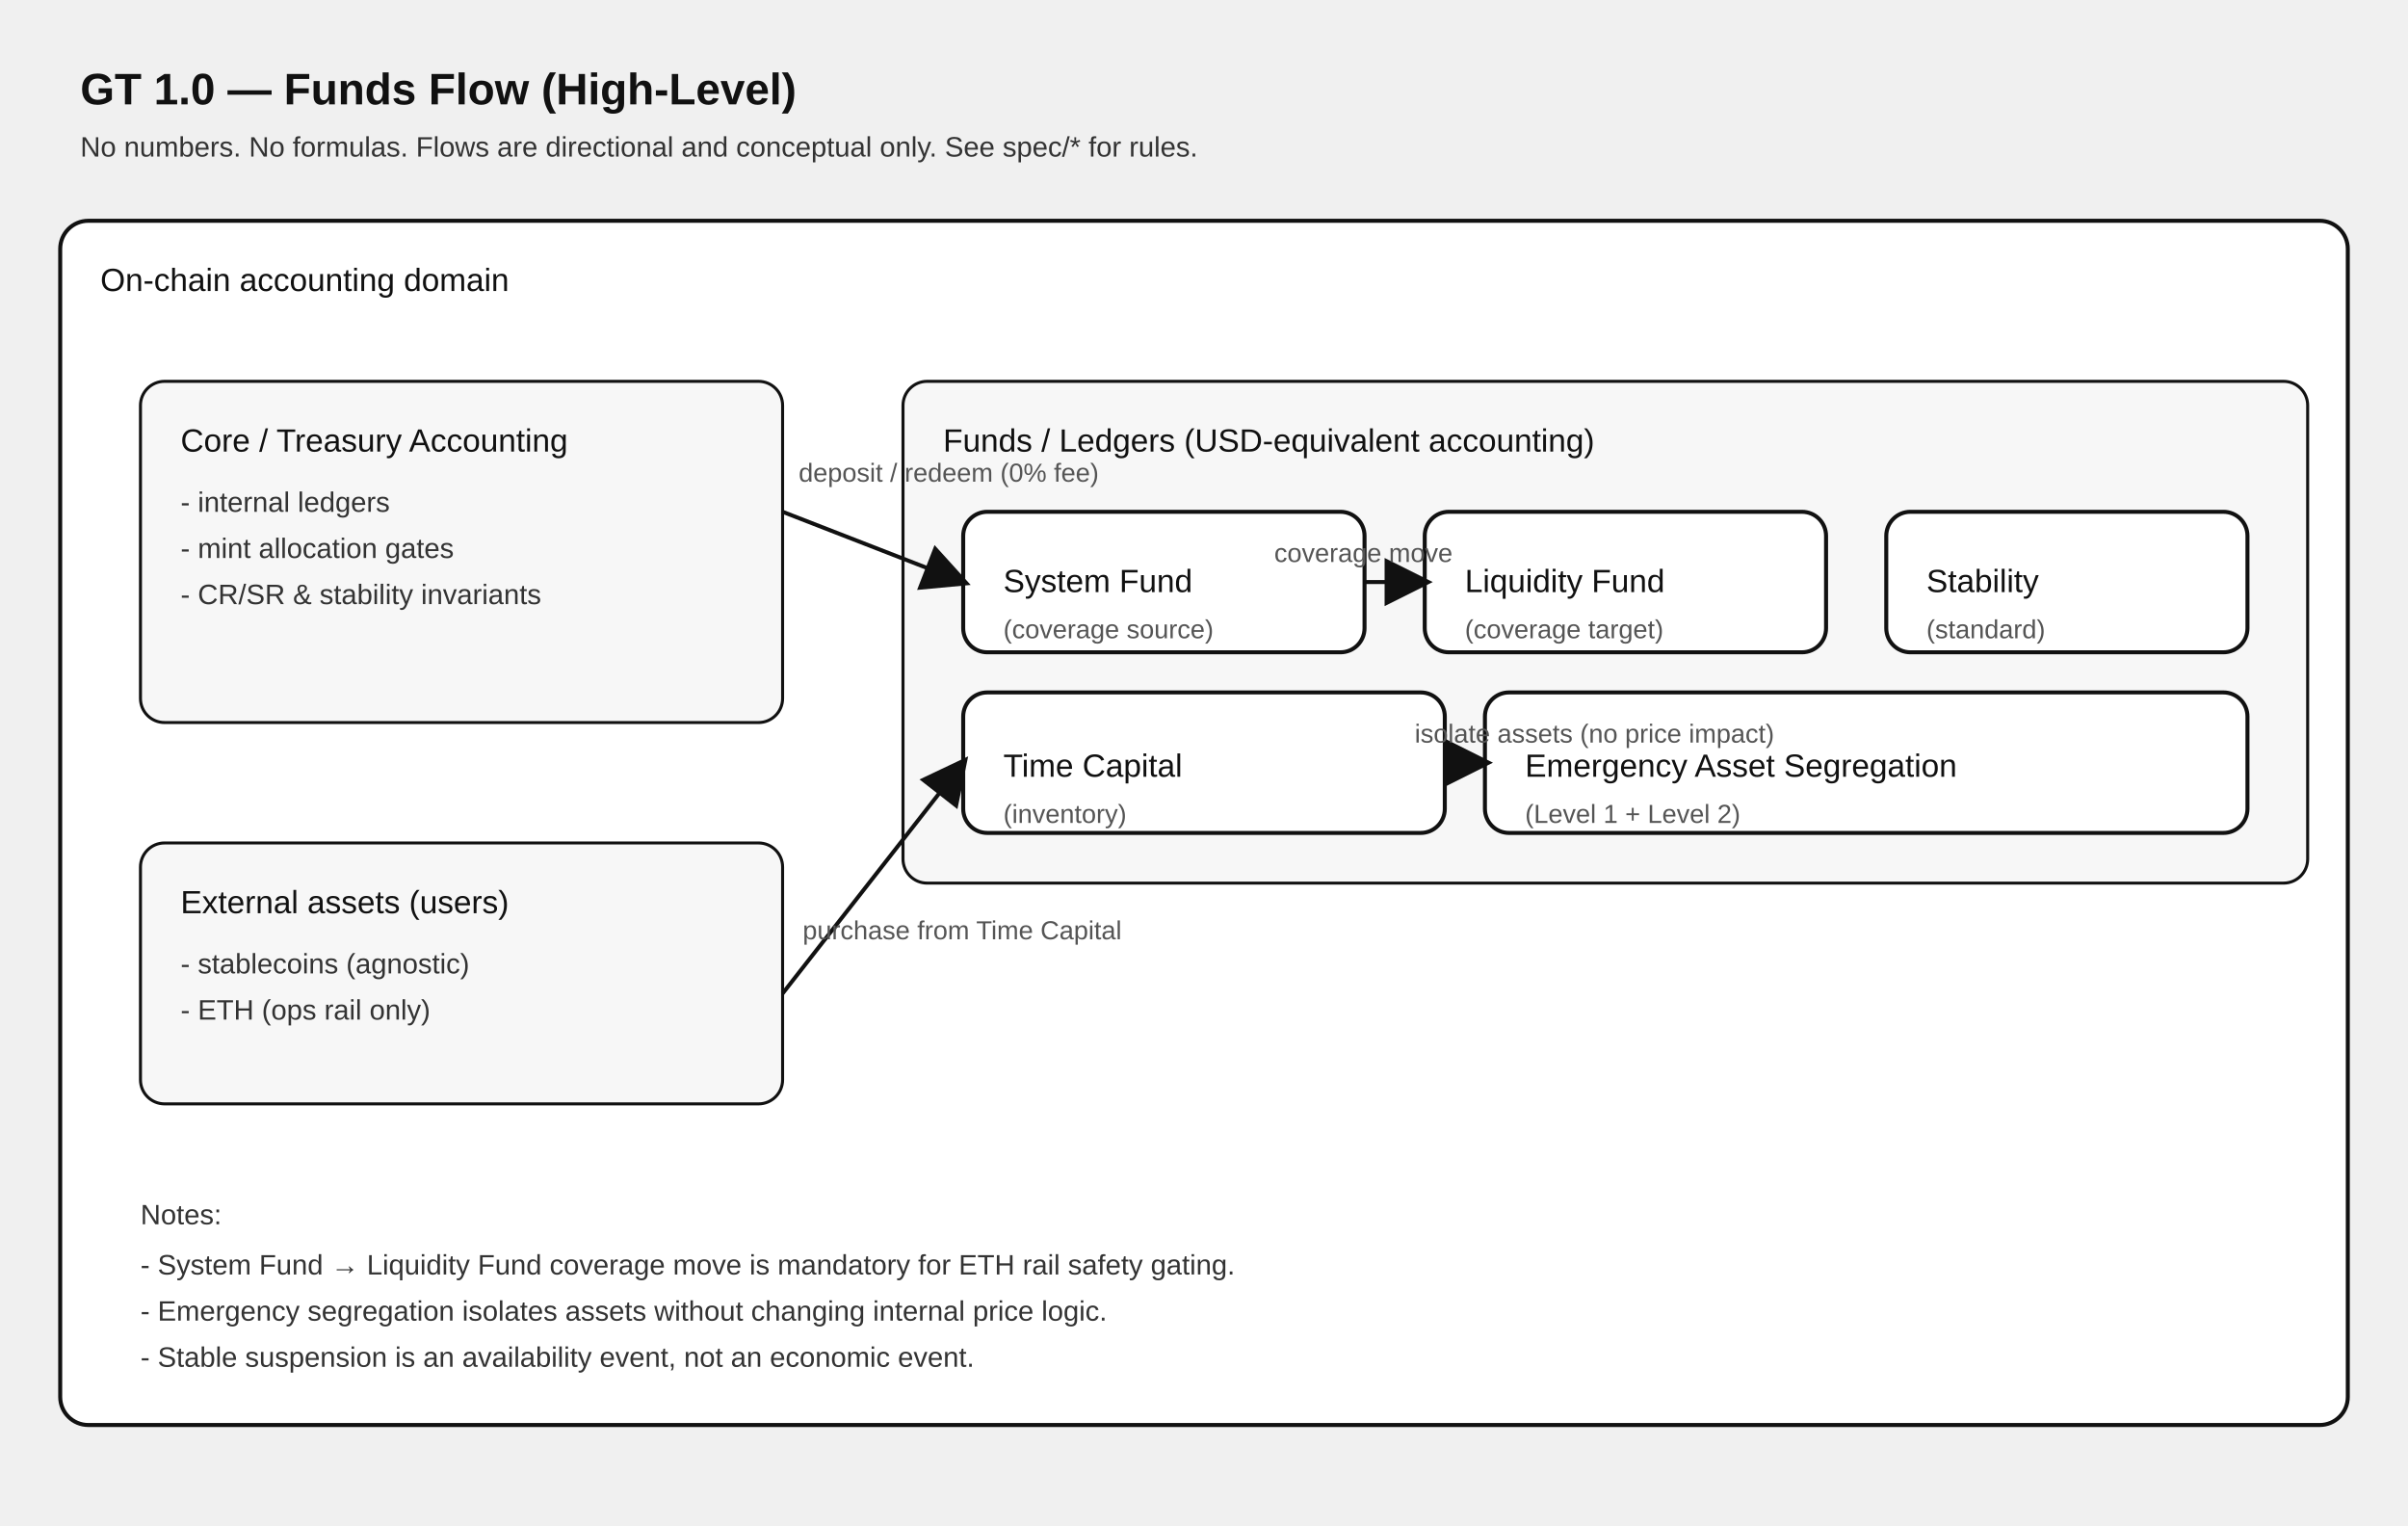
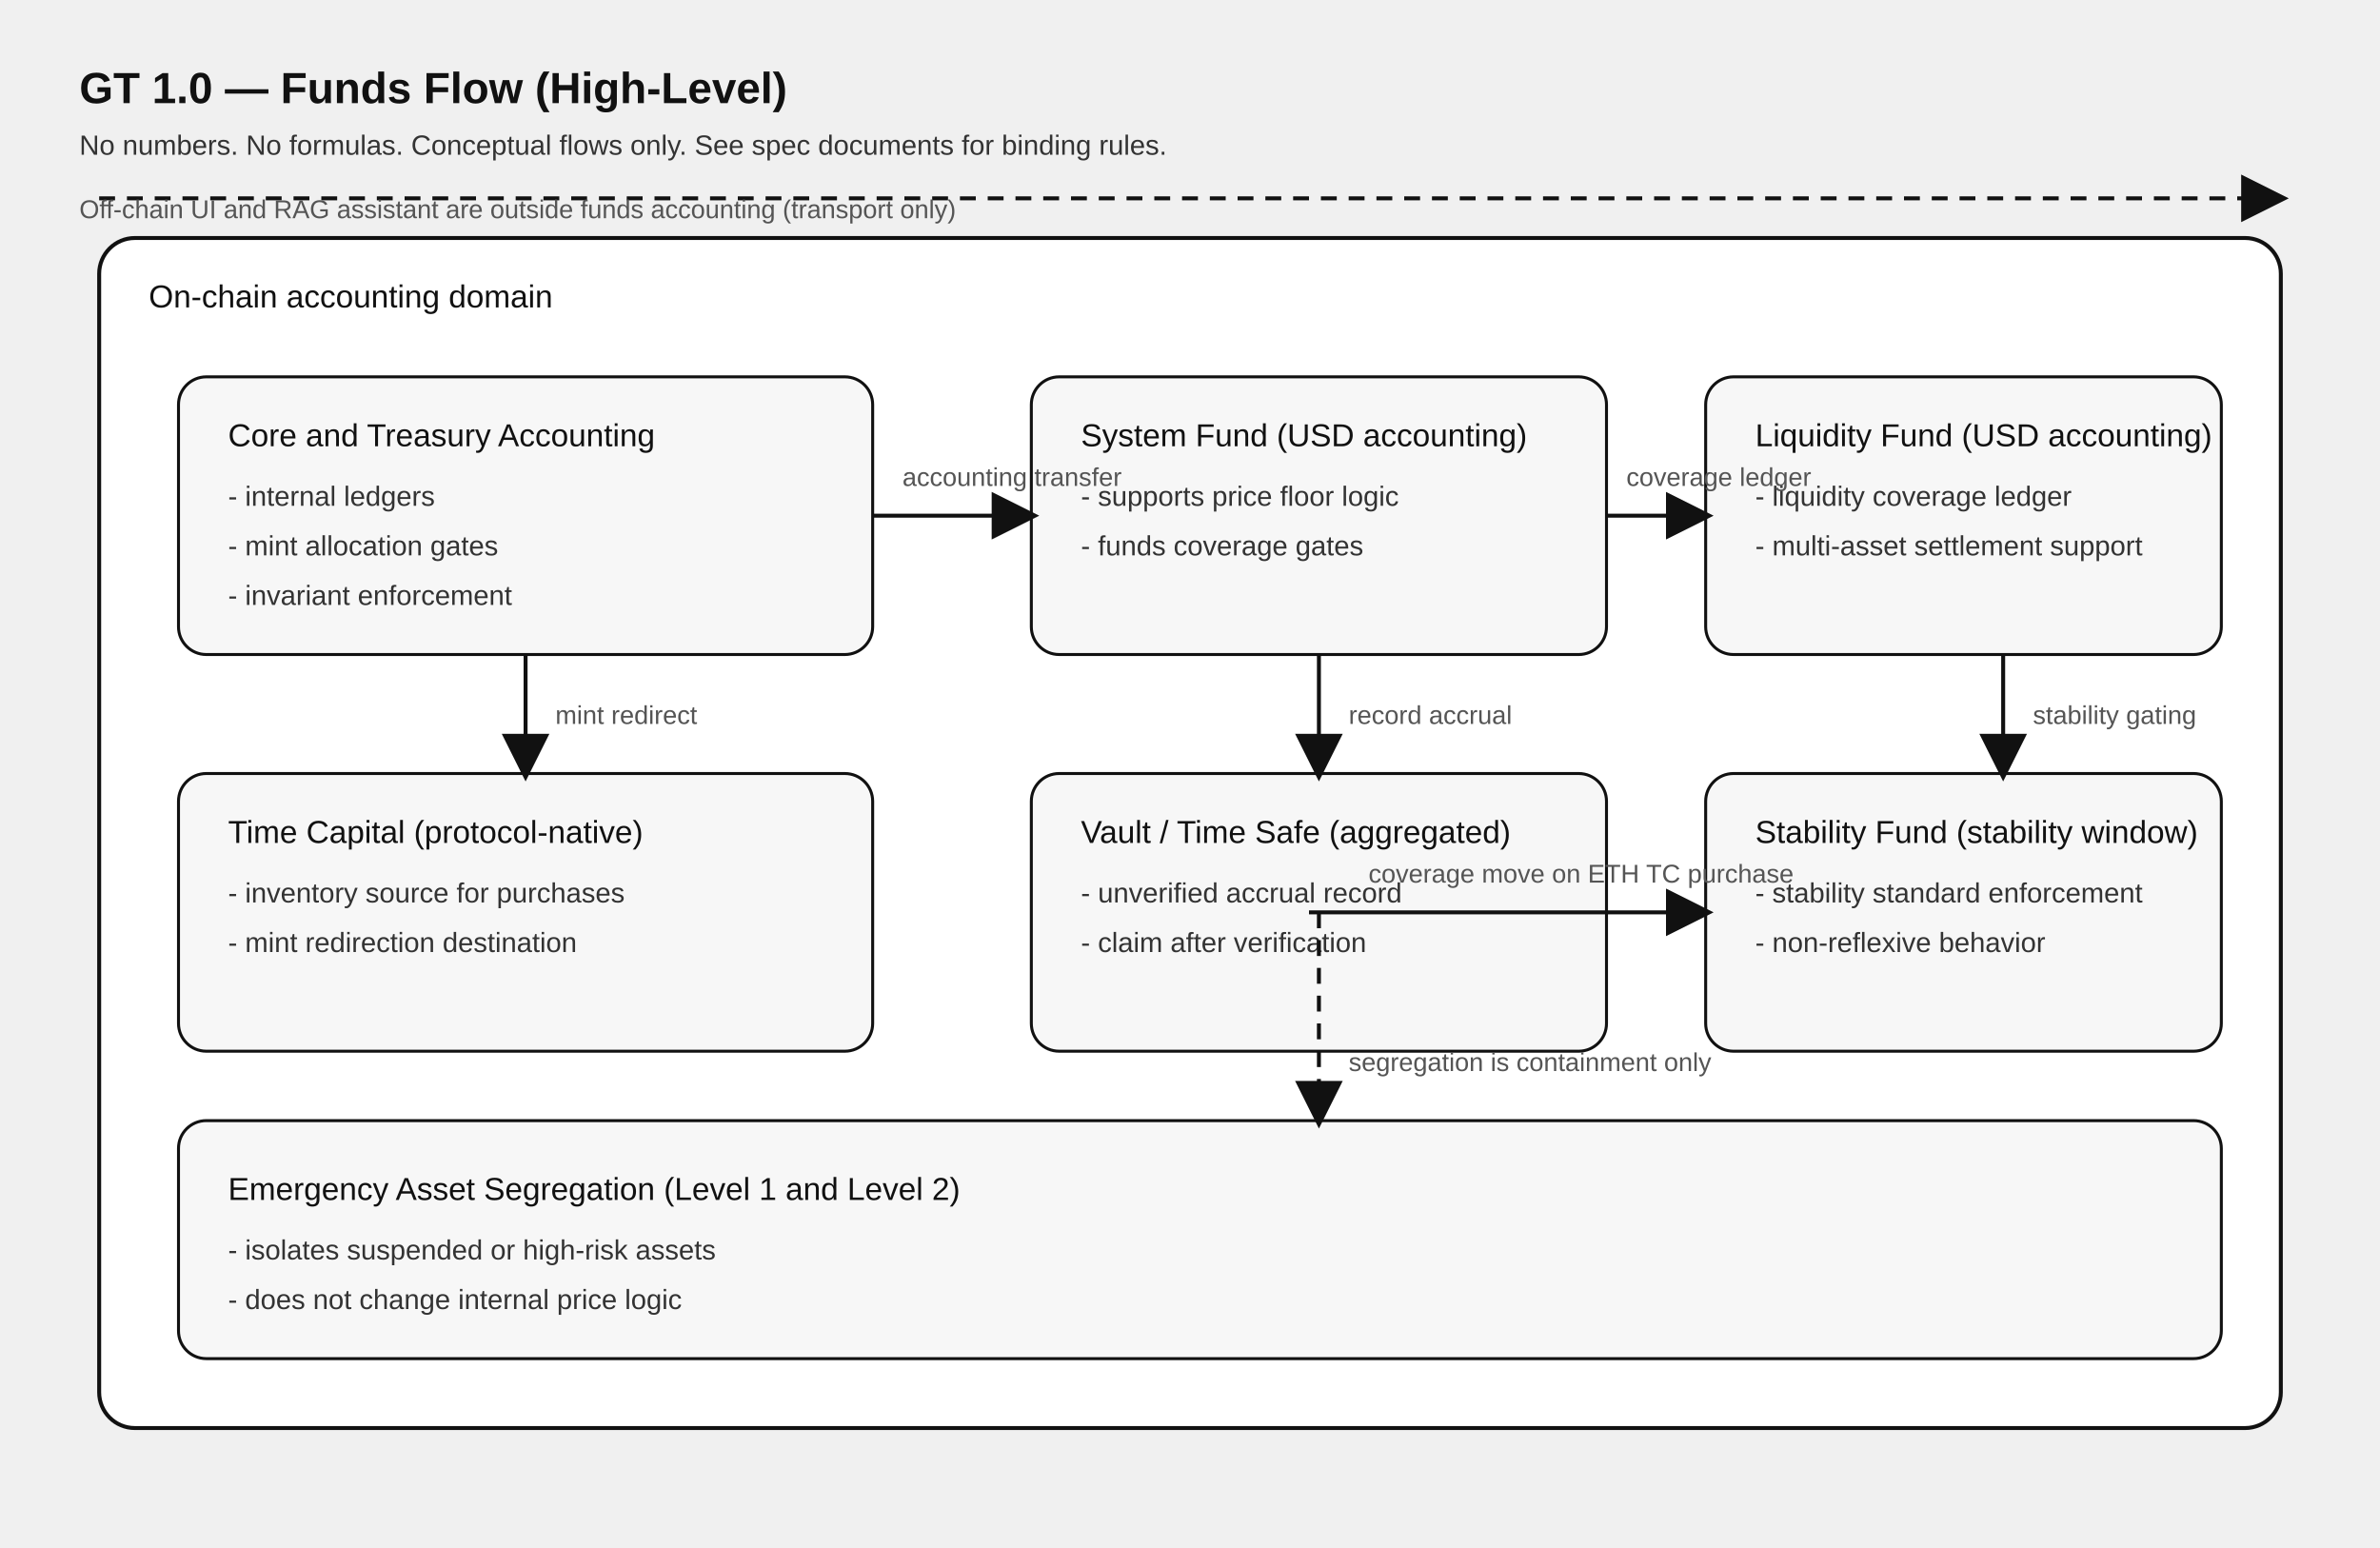
- <svg xmlns="http://www.w3.org/2000/svg" width="1200" height="760" viewBox="0 0 1200 760">
+ <svg xmlns="http://www.w3.org/2000/svg" width="1200" height="780" viewBox="0 0 1200 780">
  <defs>
    <style>
      .t { font: 16px Arial, sans-serif; fill: #111; }
      .h { font: 22px Arial, sans-serif; font-weight: 700; fill: #111; }
      .s { font: 14px Arial, sans-serif; fill: #333; }
+       .tag { font: 13px Arial, sans-serif; fill: #555; }
      .box { fill: #fff; stroke: #111; stroke-width: 2; }
      .sub { fill: #f7f7f7; stroke: #111; stroke-width: 1.5; }
      .edge { stroke: #111; stroke-width: 2; fill: none; marker-end: url(#arrow); }
-       .dash { stroke-dasharray: 6 6; }
-       .tag { font: 13px Arial, sans-serif; fill: #555; }
+       .dash { stroke-dasharray: 8 6; }
    </style>
    <marker id="arrow" markerWidth="12" markerHeight="12" refX="10" refY="6" orient="auto">
      <path d="M0,0 L12,6 L0,12 Z" fill="#111" />
    </marker>
  </defs>
  <text x="40" y="52" class="h">GT 1.0 — Funds Flow (High-Level)</text>
-   <text x="40" y="78" class="s">No numbers. No formulas. Flows are directional and conceptual only. See spec/* for rules.</text>
-   <rect x="30" y="110" width="1140" height="600" class="box" rx="14" />
-   <text x="50" y="145" class="t">On-chain accounting domain</text>
-   <rect x="70" y="190" width="320" height="170" class="sub" rx="12" />
-   <text x="90" y="225" class="t">Core / Treasury Accounting</text>
-   <text x="90" y="255" class="s">- internal ledgers</text>
-   <text x="90" y="278" class="s">- mint allocation gates</text>
-   <text x="90" y="301" class="s">- CR/SR &amp; stability invariants</text>
-   <rect x="450" y="190" width="700" height="250" class="sub" rx="12" />
-   <text x="470" y="225" class="t">Funds / Ledgers (USD-equivalent accounting)</text>
-   <rect x="480" y="255" width="200" height="70" class="box" rx="12" />
-   <text x="500" y="295" class="t">System Fund</text>
-   <text x="500" y="318" class="tag">(coverage source)</text>
-   <rect x="710" y="255" width="200" height="70" class="box" rx="12" />
-   <text x="730" y="295" class="t">Liquidity Fund</text>
-   <text x="730" y="318" class="tag">(coverage target)</text>
-   <rect x="940" y="255" width="180" height="70" class="box" rx="12" />
-   <text x="960" y="295" class="t">Stability</text>
-   <text x="960" y="318" class="tag">(standard)</text>
-   <rect x="480" y="345" width="240" height="70" class="box" rx="12" />
-   <text x="500" y="387" class="t">Time Capital</text>
-   <text x="500" y="410" class="tag">(inventory)</text>
-   <rect x="740" y="345" width="380" height="70" class="box" rx="12" />
-   <text x="760" y="387" class="t">Emergency Asset Segregation</text>
-   <text x="760" y="410" class="tag">(Level 1 + Level 2)</text>
-   <rect x="70" y="420" width="320" height="130" class="sub" rx="12" />
-   <text x="90" y="455" class="t">External assets (users)</text>
-   <text x="90" y="485" class="s">- stablecoins (agnostic)</text>
-   <text x="90" y="508" class="s">- ETH (ops rail only)</text>
-   <path d="M 390 255 L 480 290" class="edge" />
-   <text x="398" y="240" class="tag">deposit / redeem (0% fee)</text>
-   <path d="M 390 495 L 480 380" class="edge" />
-   <text x="400" y="468" class="tag">purchase from Time Capital</text>
-   <path d="M 680 290 L 710 290" class="edge" />
-   <text x="635" y="280" class="tag">coverage move</text>
-   <path d="M 720 380 L 740 380" class="edge" />
-   <text x="705" y="370" class="tag">isolate assets (no price impact)</text>
-   <text x="70" y="610" class="s">Notes:</text>
-   <text x="70" y="635" class="s">- System Fund → Liquidity Fund coverage move is mandatory for ETH rail safety gating.</text>
-   <text x="70" y="658" class="s">- Emergency segregation isolates assets without changing internal price logic.</text>
-   <text x="70" y="681" class="s">- Stable suspension is an availability event, not an economic event.</text>
+   <text x="40" y="78" class="s">No numbers. No formulas. Conceptual flows only. See spec documents for binding rules.</text>
+   <rect x="50" y="120" width="1100" height="600" class="box" rx="18" />
+   <text x="75" y="155" class="t">On-chain accounting domain</text>
+   <rect x="90" y="190" width="350" height="140" class="sub" rx="14" />
+   <text x="115" y="225" class="t">Core and Treasury Accounting</text>
+   <text x="115" y="255" class="s">- internal ledgers</text>
+   <text x="115" y="280" class="s">- mint allocation gates</text>
+   <text x="115" y="305" class="s">- invariant enforcement</text>
+   <rect x="520" y="190" width="290" height="140" class="sub" rx="14" />
+   <text x="545" y="225" class="t">System Fund (USD accounting)</text>
+   <text x="545" y="255" class="s">- supports price floor logic</text>
+   <text x="545" y="280" class="s">- funds coverage gates</text>
+   <rect x="860" y="190" width="260" height="140" class="sub" rx="14" />
+   <text x="885" y="225" class="t">Liquidity Fund (USD accounting)</text>
+   <text x="885" y="255" class="s">- liquidity coverage ledger</text>
+   <text x="885" y="280" class="s">- multi-asset settlement support</text>
+   <rect x="90" y="390" width="350" height="140" class="sub" rx="14" />
+   <text x="115" y="425" class="t">Time Capital (protocol-native)</text>
+   <text x="115" y="455" class="s">- inventory source for purchases</text>
+   <text x="115" y="480" class="s">- mint redirection destination</text>
+   <rect x="520" y="390" width="290" height="140" class="sub" rx="14" />
+   <text x="545" y="425" class="t">Vault / Time Safe (aggregated)</text>
+   <text x="545" y="455" class="s">- unverified accrual record</text>
+   <text x="545" y="480" class="s">- claim after verification</text>
+   <rect x="860" y="390" width="260" height="140" class="sub" rx="14" />
+   <text x="885" y="425" class="t">Stability Fund (stability window)</text>
+   <text x="885" y="455" class="s">- stability standard enforcement</text>
+   <text x="885" y="480" class="s">- non-reflexive behavior</text>
+   <rect x="90" y="565" width="1030" height="120" class="sub" rx="14" />
+   <text x="115" y="605" class="t">Emergency Asset Segregation (Level 1 and Level 2)</text>
+   <text x="115" y="635" class="s">- isolates suspended or high-risk assets</text>
+   <text x="115" y="660" class="s">- does not change internal price logic</text>
+   <path d="M 440 260 L 520 260" class="edge" />
+   <text x="455" y="245" class="tag">accounting transfer</text>
+   <path d="M 810 260 L 860 260" class="edge" />
+   <text x="820" y="245" class="tag">coverage ledger</text>
+   <path d="M 265 330 L 265 390" class="edge" />
+   <text x="280" y="365" class="tag">mint redirect</text>
+   <path d="M 665 330 L 665 390" class="edge" />
+   <text x="680" y="365" class="tag">record accrual</text>
+   <path d="M 1010 330 L 1010 390" class="edge" />
+   <text x="1025" y="365" class="tag">stability gating</text>
+   <path d="M 660 460 L 860 460" class="edge" />
+   <text x="690" y="445" class="tag">coverage move on ETH TC purchase</text>
+   <path d="M 665 460 L 665 565" class="edge dash" />
+   <text x="680" y="540" class="tag">segregation is containment only</text>
+   <rect x="50" y="35" width="1100" height="0" fill="none" stroke="none" />
+   <path d="M 50 100 L 1150 100" class="edge dash" marker-end="" />
+   <text x="40" y="110" class="tag">Off-chain UI and RAG assistant are outside funds accounting (transport only)</text>
</svg>
